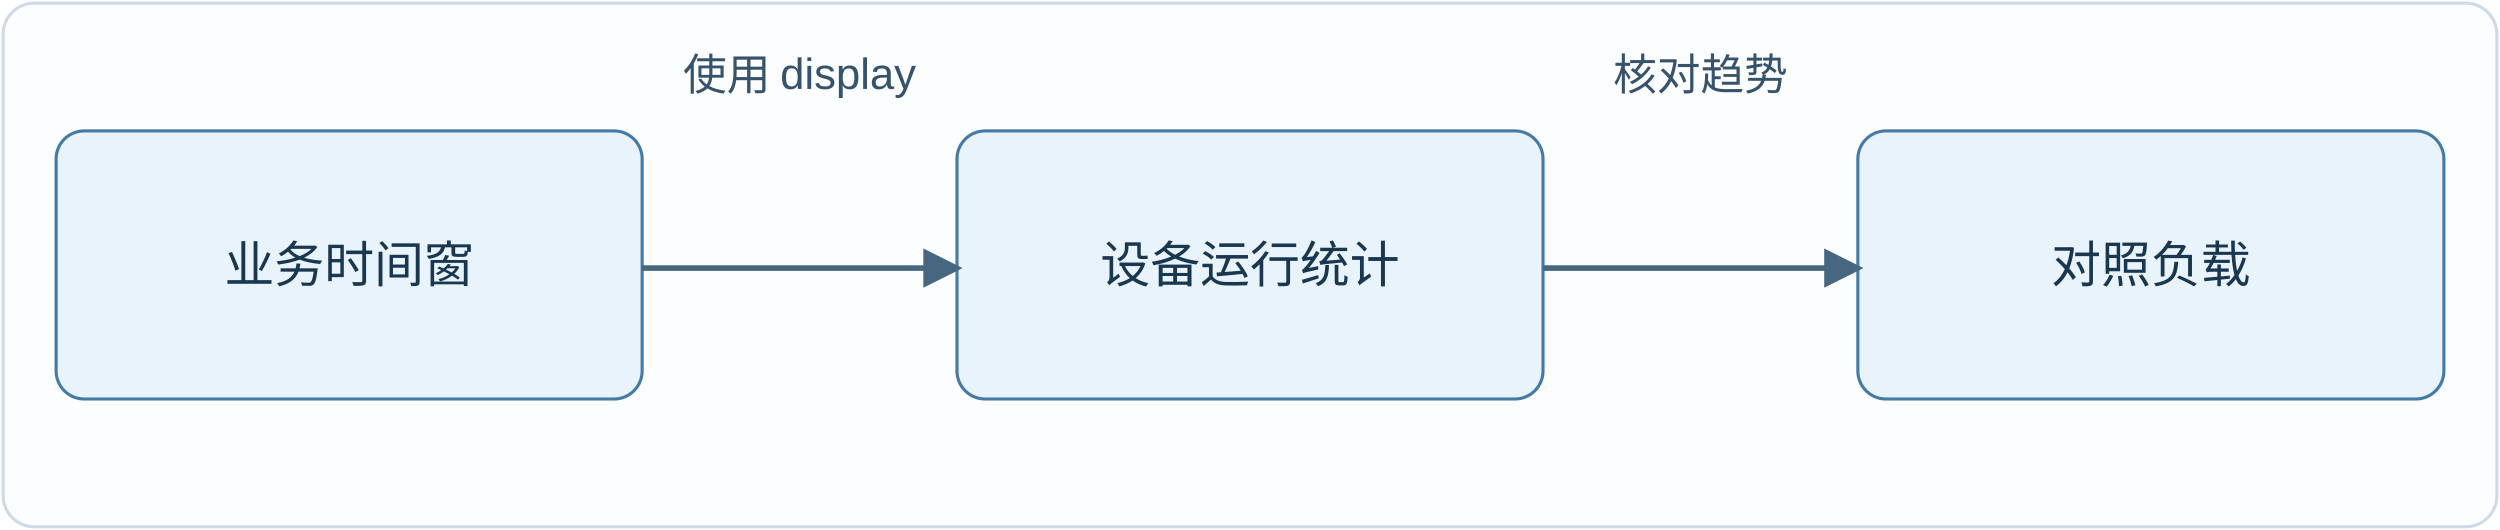
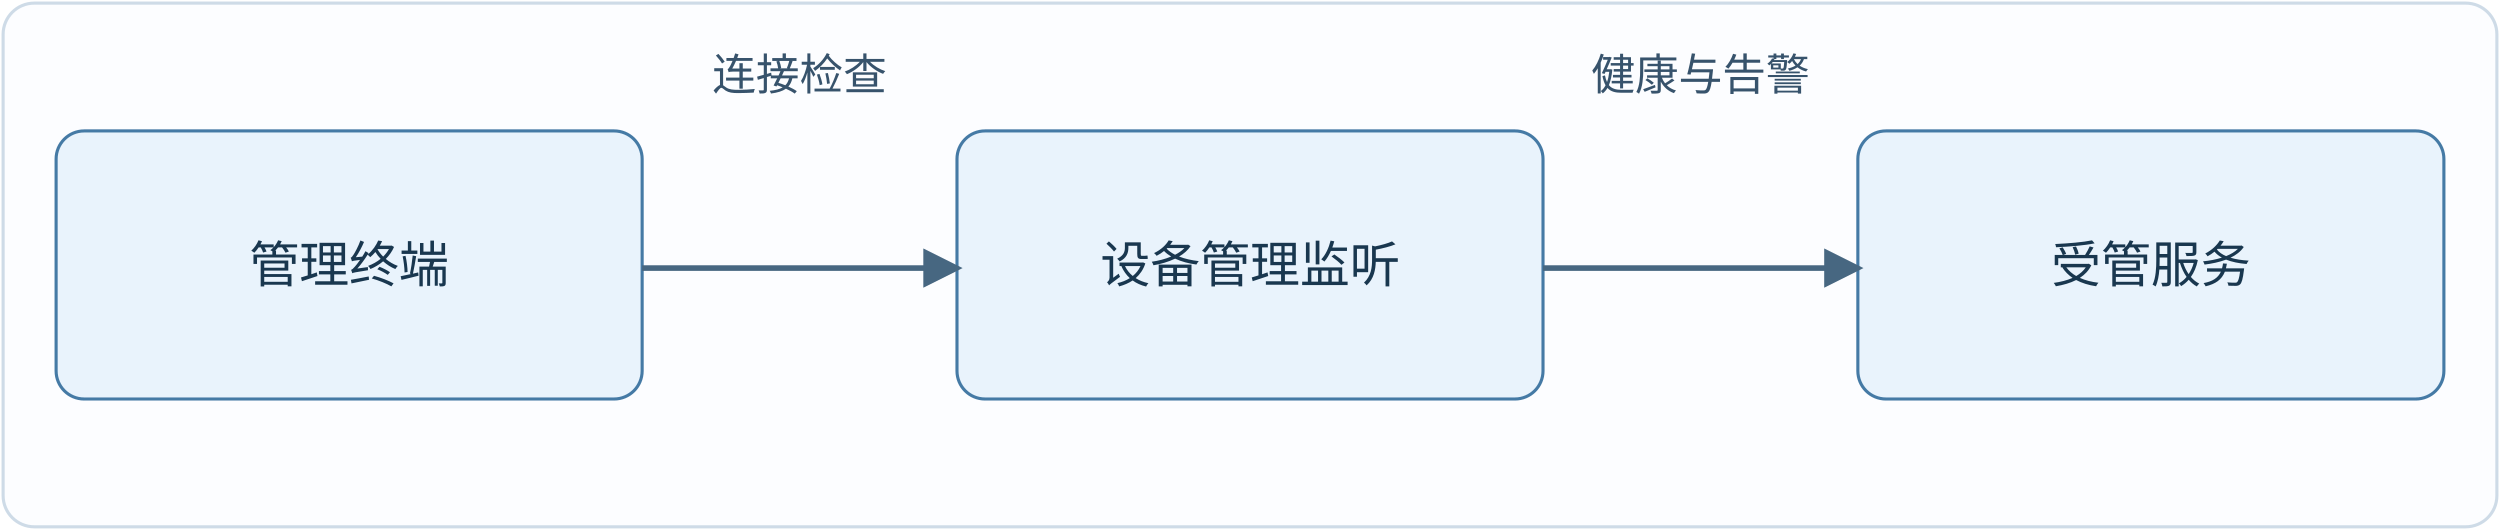
<svg xmlns="http://www.w3.org/2000/svg" viewBox="0 0 802 170" role="img" aria-labelledby="label">
  <defs>
    <marker id="arrow" markerWidth="7" markerHeight="7" refX="6" refY="3.5" orient="auto">
      <path d="M 0 0 L 7 3.5 L 0 7 Z" fill="#476781" />
    </marker>
  </defs>
  <rect x="1" y="1" width="800" height="168" rx="10" fill="#fcfdff" stroke="#cedbe7" />
  <g font-family="Arial, Microsoft YaHei, PingFang SC, sans-serif" text-anchor="middle" dominant-baseline="middle">
    <rect x="18" y="42" width="188" height="86" rx="9" fill="#e9f3fc" stroke="#457aa5" />
-     <text x="112" y="85" font-size="16" fill="#19374f">业务时间窗</text>
+     <text x="112" y="85" font-size="16" fill="#19374f">管理终端</text>
    <rect x="307" y="42" width="188" height="86" rx="9" fill="#e9f3fc" stroke="#457aa5" />
-     <text x="401" y="85" font-size="16" fill="#19374f">设备运行统计</text>
+     <text x="401" y="85" font-size="16" fill="#19374f">设备管理监听</text>
    <rect x="596" y="42" width="188" height="86" rx="9" fill="#e9f3fc" stroke="#457aa5" />
-     <text x="690" y="85" font-size="16" fill="#19374f">对照负载</text>
+     <text x="690" y="85" font-size="16" fill="#19374f">受管服务</text>
    <path d="M 206 86 L 307 86" stroke="#476781" stroke-width="1.8" marker-end="url(#arrow)" fill="none" />
-     <text x="256.5" y="24" font-size="14" fill="#37536c">使用 display</text>
+     <text x="256.5" y="24" font-size="14" fill="#37536c">连接检查</text>
    <path d="M 495 86 L 596 86" stroke="#476781" stroke-width="1.8" marker-end="url(#arrow)" fill="none" />
-     <text x="545.5" y="24" font-size="14" fill="#37536c">核对趋势</text>
+     <text x="545.5" y="24" font-size="14" fill="#37536c">健康与告警</text>
  </g>
</svg>
